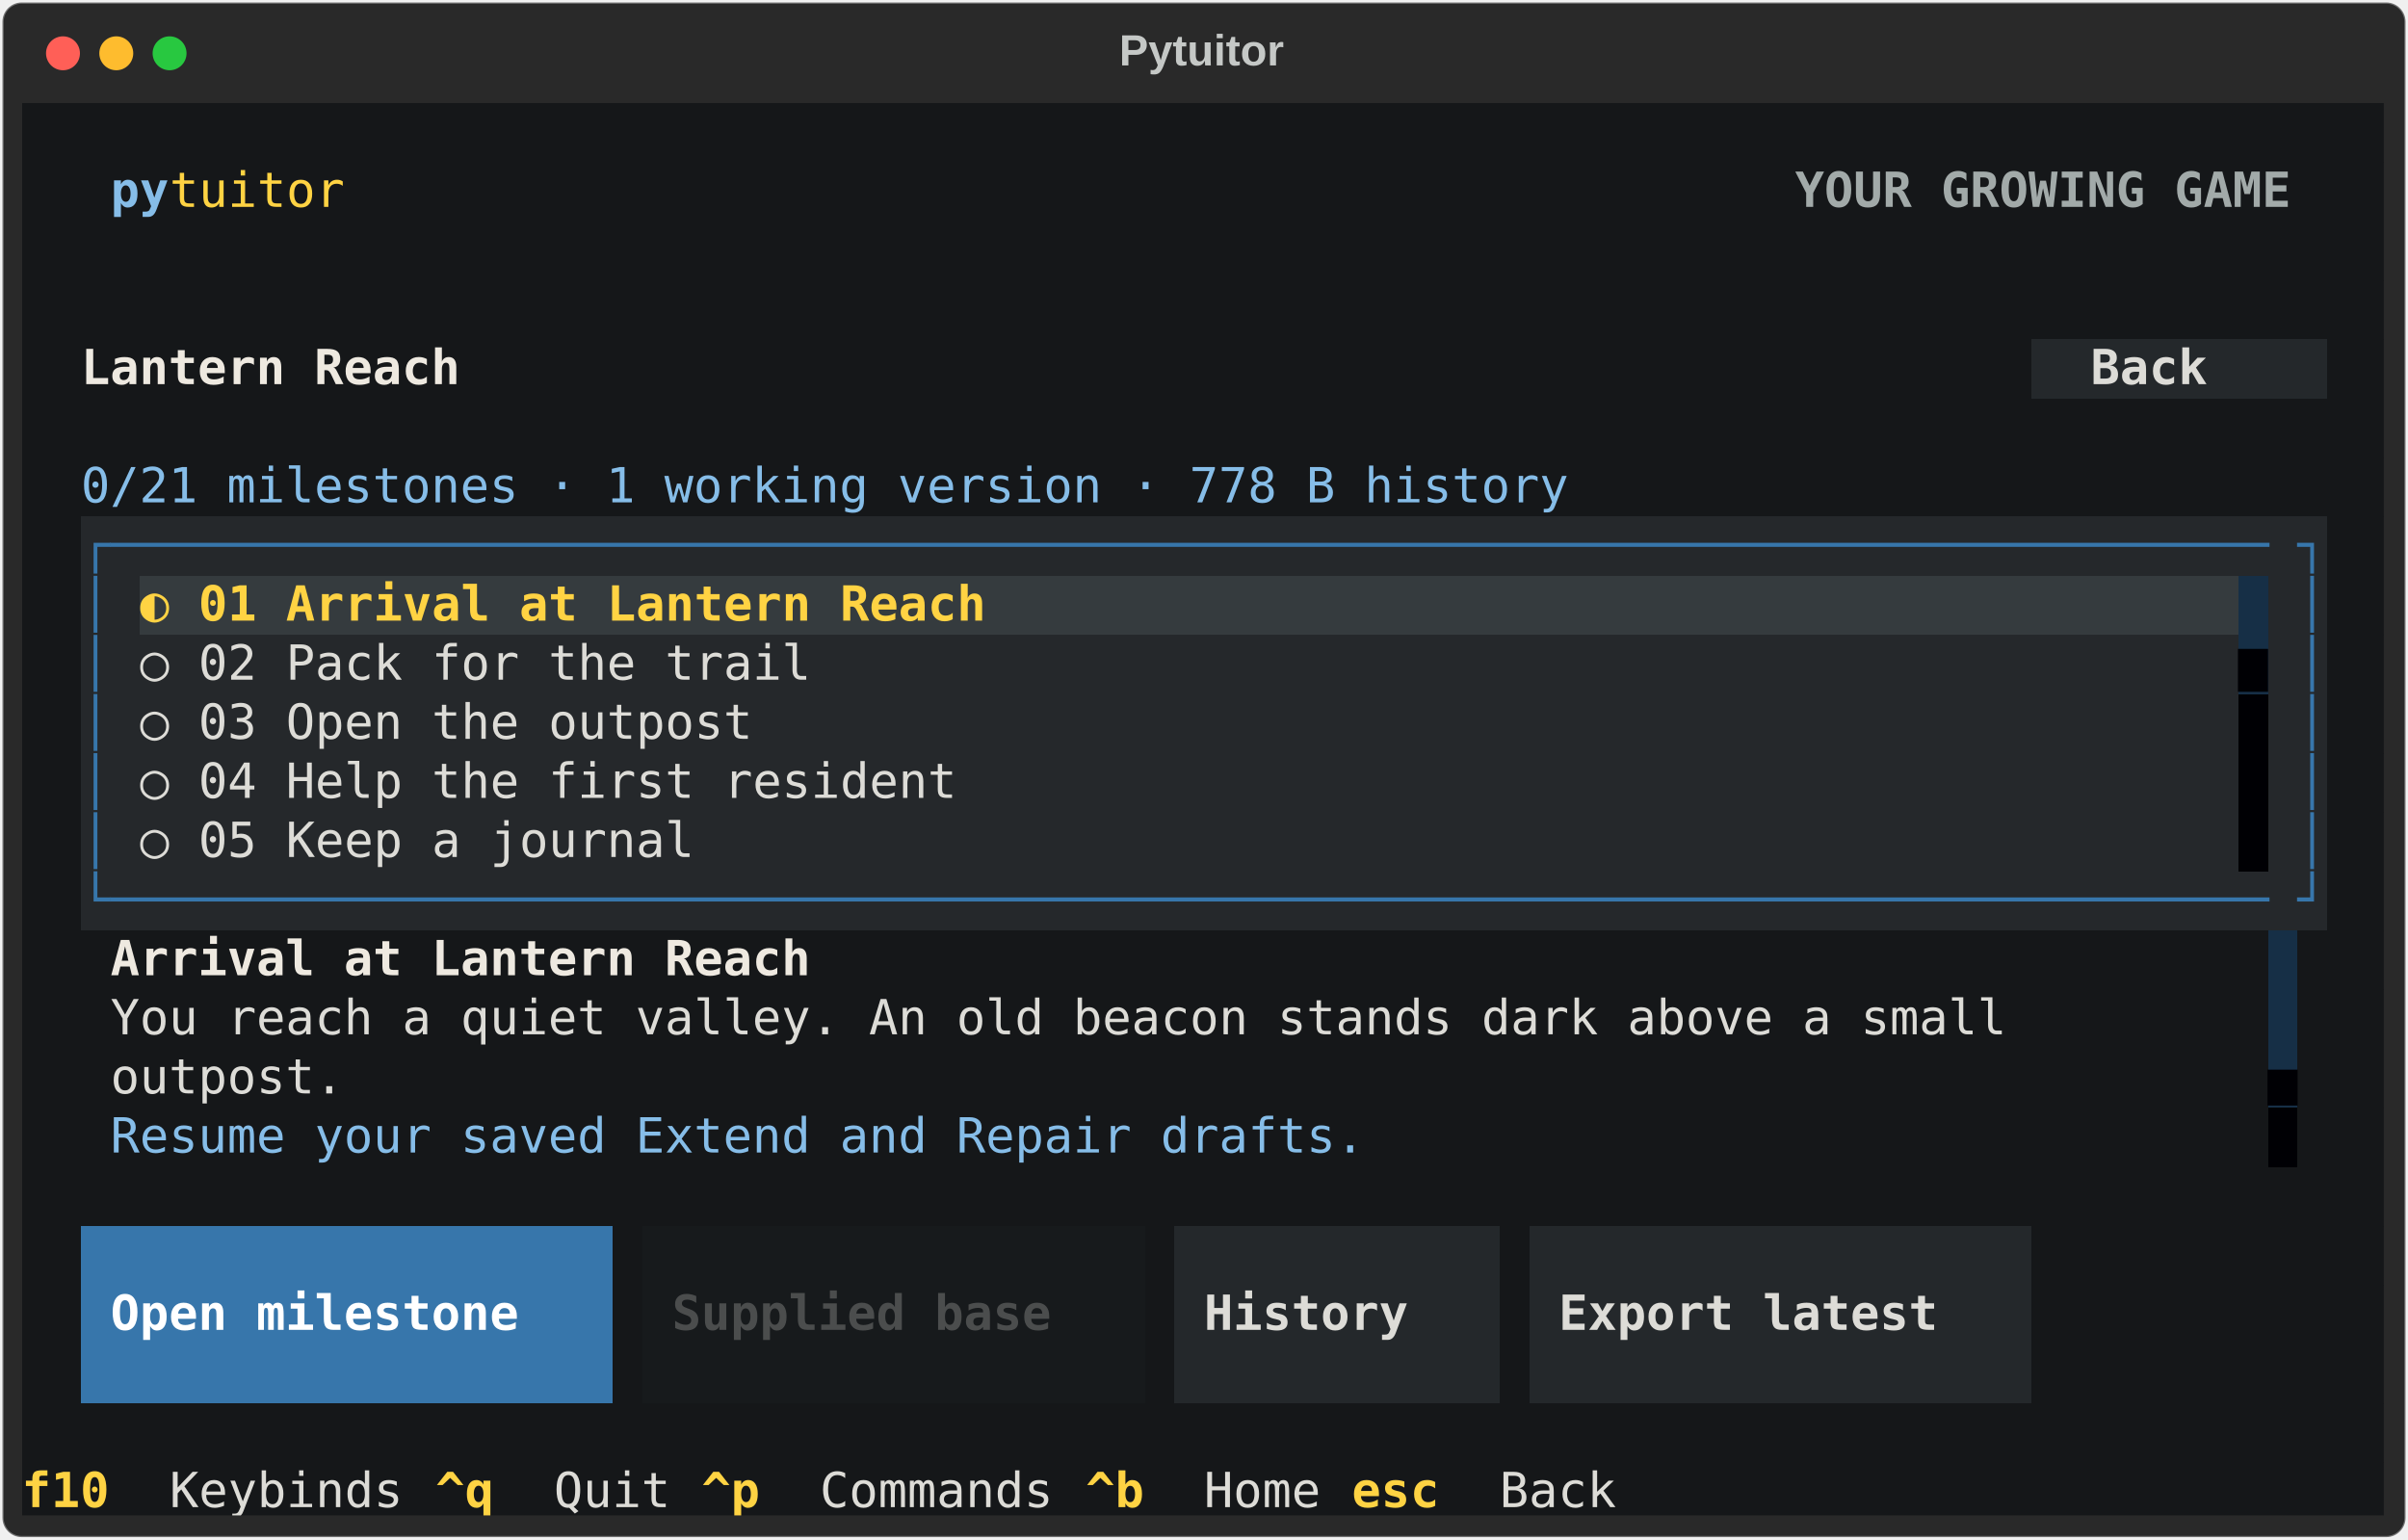
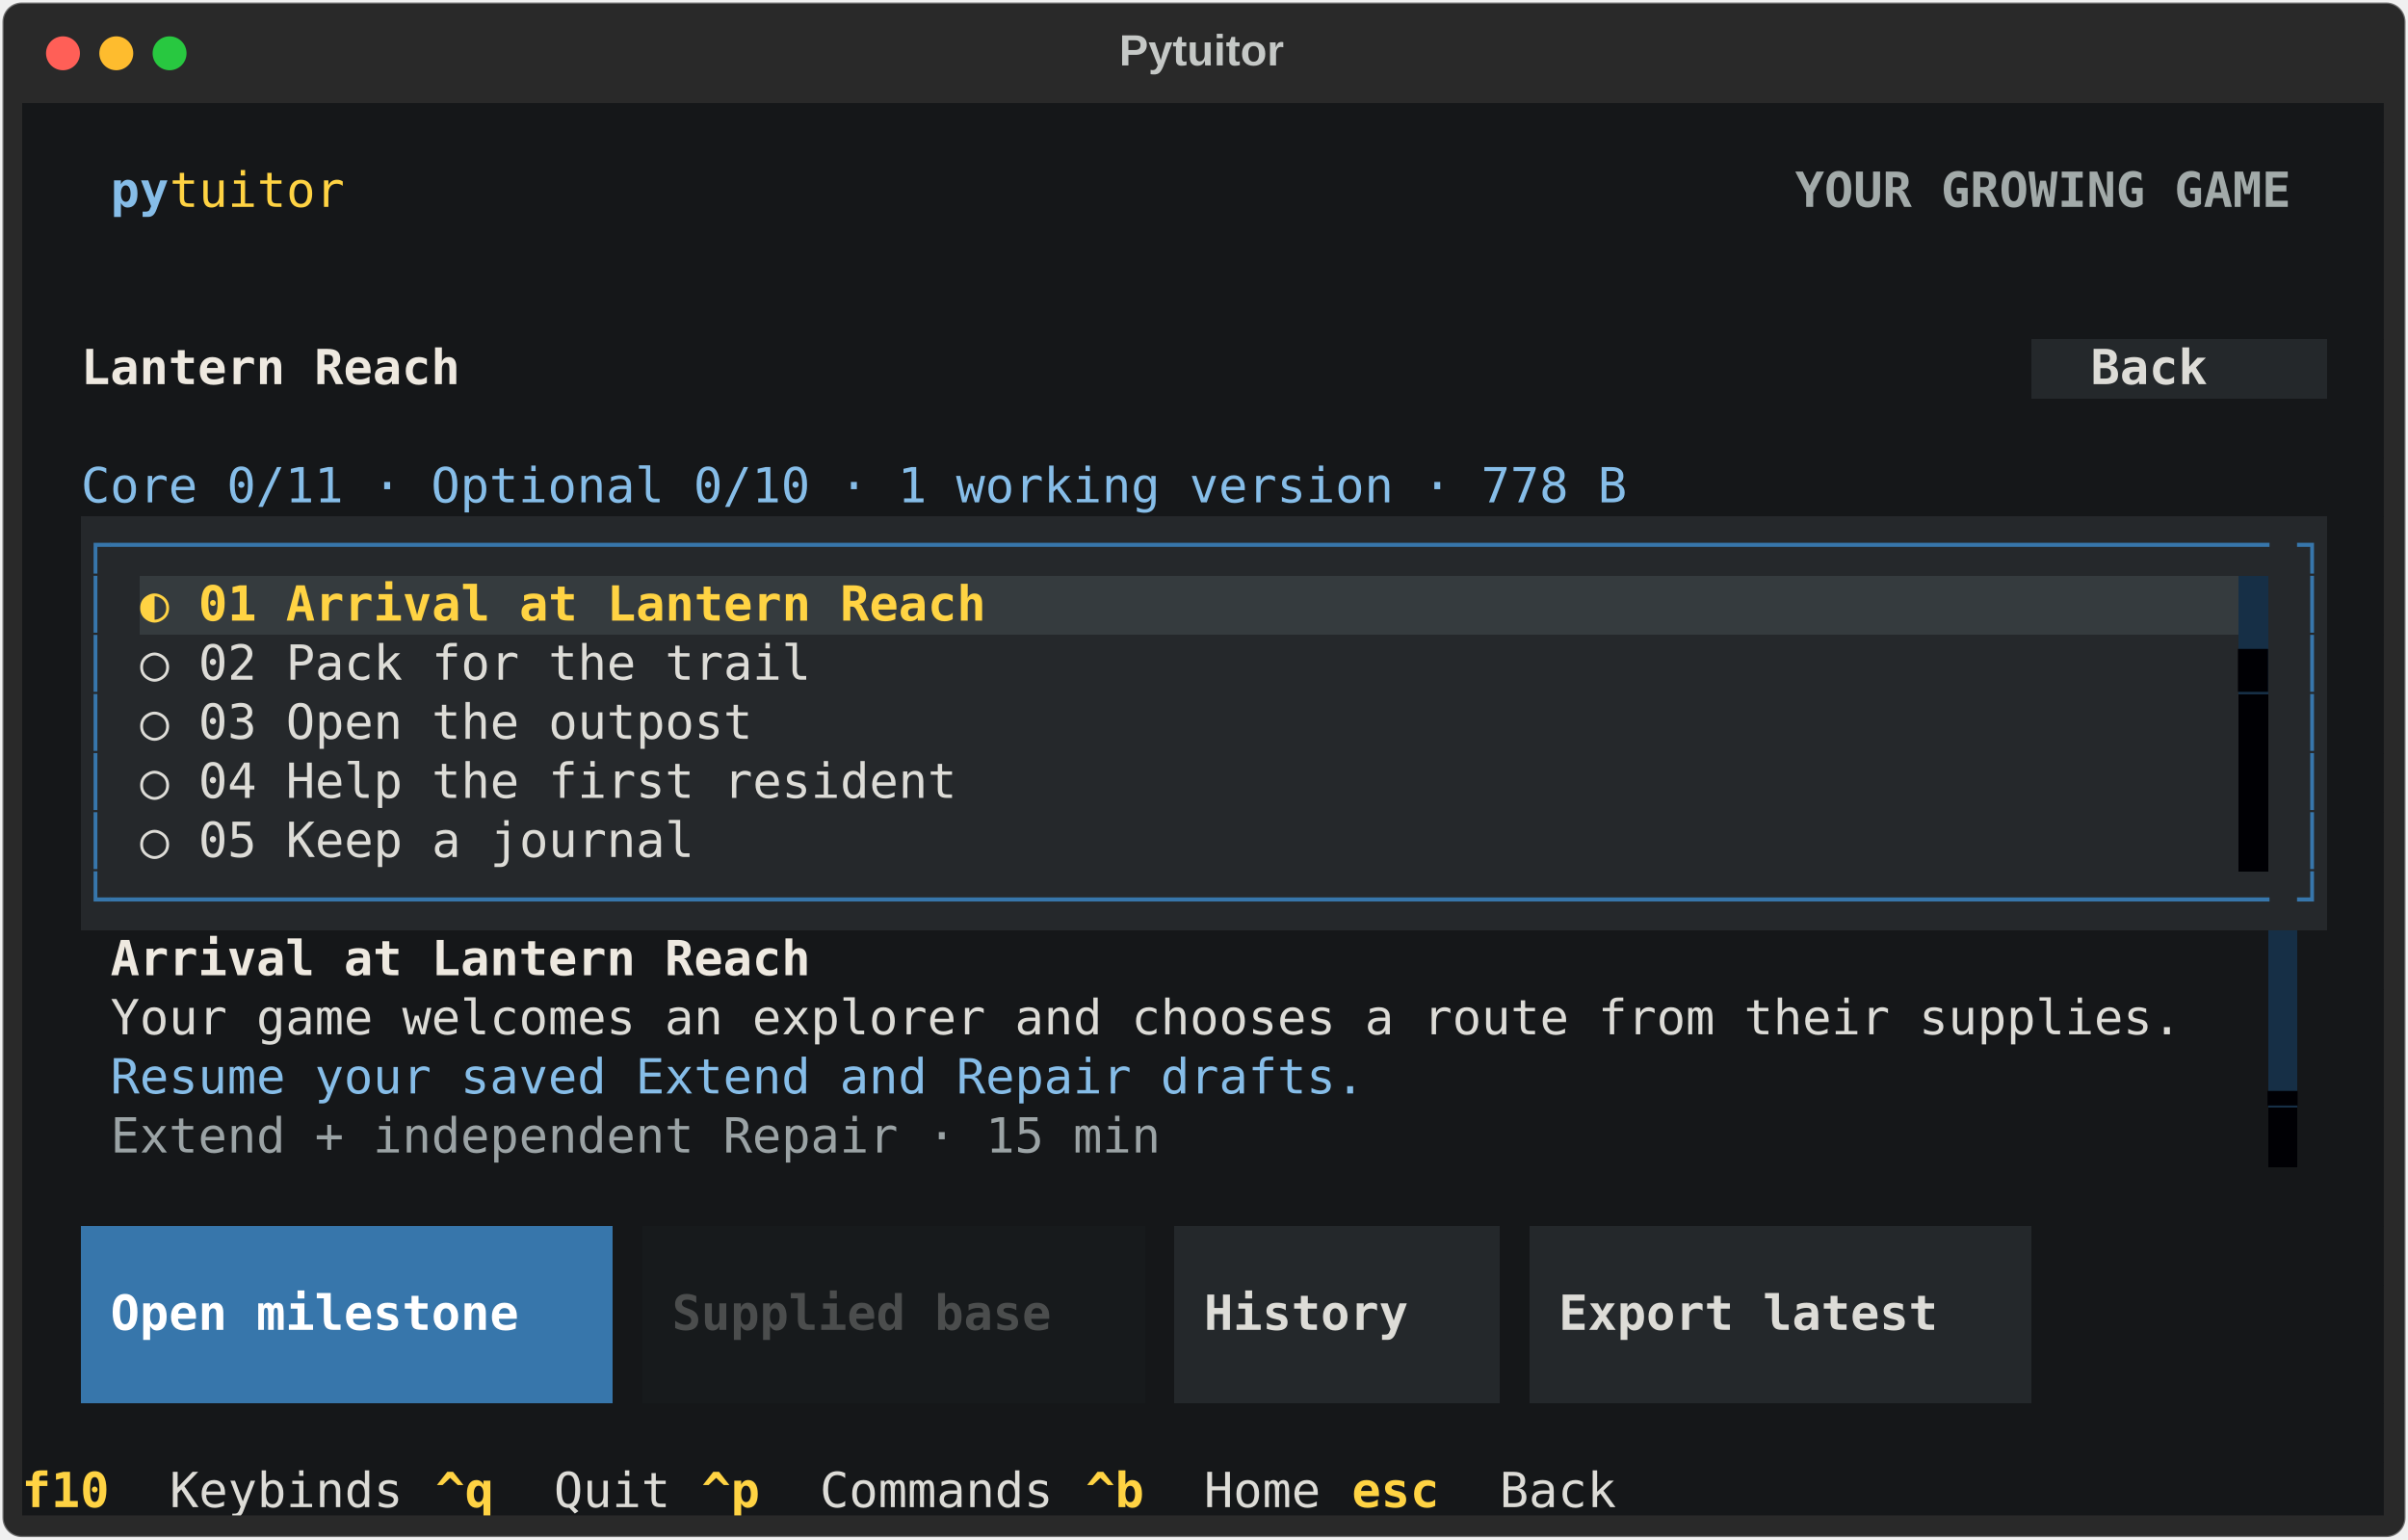
<svg xmlns="http://www.w3.org/2000/svg" class="rich-terminal" viewBox="0 0 994 635.6">
  <style>

    @font-face {
        font-family: "Fira Code";
        src: local("FiraCode-Regular"),
                url("https://cdnjs.cloudflare.com/ajax/libs/firacode/6.2.0/woff2/FiraCode-Regular.woff2") format("woff2"),
                url("https://cdnjs.cloudflare.com/ajax/libs/firacode/6.2.0/woff/FiraCode-Regular.woff") format("woff");
        font-style: normal;
        font-weight: 400;
    }
    @font-face {
        font-family: "Fira Code";
        src: local("FiraCode-Bold"),
                url("https://cdnjs.cloudflare.com/ajax/libs/firacode/6.2.0/woff2/FiraCode-Bold.woff2") format("woff2"),
                url("https://cdnjs.cloudflare.com/ajax/libs/firacode/6.2.0/woff/FiraCode-Bold.woff") format("woff");
        font-style: bold;
        font-weight: 700;
    }

    .terminal-baseline-matrix {
        font-family: Fira Code, monospace;
        font-size: 20px;
        line-height: 24.4px;
        font-variant-east-asian: full-width;
    }

    .terminal-baseline-title {
        font-size: 18px;
        font-weight: bold;
        font-family: arial;
    }

    .terminal-baseline-r1 { fill: #c5c8c6 }
.terminal-baseline-r2 { fill: #86bde8;font-weight: bold }
.terminal-baseline-r3 { fill: #ffd343 }
.terminal-baseline-r4 { fill: #a2aaa9;font-weight: bold }
.terminal-baseline-r5 { fill: #eee9e0;font-weight: bold }
.terminal-baseline-r6 { fill: #dddcd7;font-weight: bold }
.terminal-baseline-r7 { fill: #86bde8 }
.terminal-baseline-r8 { fill: #3776ab }
.terminal-baseline-r9 { fill: #ffd343;font-weight: bold }
.terminal-baseline-r10 { fill: #25282b }
.terminal-baseline-r11 { fill: #dddcd7 }
.terminal-baseline-r12 { fill: #000004 }
.terminal-baseline-r13 { fill: #151719 }
- .terminal-baseline-r14 { fill: #ffffff;font-weight: bold }
- .terminal-baseline-r15 { fill: #4b4d4d;font-weight: bold }
- .terminal-baseline-r16 { fill: #9ba3a5 }
+ .terminal-baseline-r14 { fill: #9ba3a5 }
+ .terminal-baseline-r15 { fill: #ffffff;font-weight: bold }
+ .terminal-baseline-r16 { fill: #4b4d4d;font-weight: bold }
    </style>
  <defs>
    <clipPath id="terminal-baseline-clip-terminal">
      <rect x="0" y="0" width="975.0" height="584.6" />
    </clipPath>
    <clipPath id="terminal-baseline-line-0">
      <rect x="0" y="1.5" width="976" height="24.65" />
    </clipPath>
    <clipPath id="terminal-baseline-line-1">
      <rect x="0" y="25.9" width="976" height="24.65" />
    </clipPath>
    <clipPath id="terminal-baseline-line-2">
      <rect x="0" y="50.3" width="976" height="24.65" />
    </clipPath>
    <clipPath id="terminal-baseline-line-3">
      <rect x="0" y="74.7" width="976" height="24.65" />
    </clipPath>
    <clipPath id="terminal-baseline-line-4">
      <rect x="0" y="99.1" width="976" height="24.65" />
    </clipPath>
    <clipPath id="terminal-baseline-line-5">
      <rect x="0" y="123.5" width="976" height="24.65" />
    </clipPath>
    <clipPath id="terminal-baseline-line-6">
      <rect x="0" y="147.9" width="976" height="24.65" />
    </clipPath>
    <clipPath id="terminal-baseline-line-7">
      <rect x="0" y="172.3" width="976" height="24.65" />
    </clipPath>
    <clipPath id="terminal-baseline-line-8">
      <rect x="0" y="196.7" width="976" height="24.65" />
    </clipPath>
    <clipPath id="terminal-baseline-line-9">
      <rect x="0" y="221.1" width="976" height="24.65" />
    </clipPath>
    <clipPath id="terminal-baseline-line-10">
      <rect x="0" y="245.5" width="976" height="24.65" />
    </clipPath>
    <clipPath id="terminal-baseline-line-11">
      <rect x="0" y="269.9" width="976" height="24.65" />
    </clipPath>
    <clipPath id="terminal-baseline-line-12">
      <rect x="0" y="294.3" width="976" height="24.65" />
    </clipPath>
    <clipPath id="terminal-baseline-line-13">
      <rect x="0" y="318.7" width="976" height="24.65" />
    </clipPath>
    <clipPath id="terminal-baseline-line-14">
      <rect x="0" y="343.1" width="976" height="24.65" />
    </clipPath>
    <clipPath id="terminal-baseline-line-15">
      <rect x="0" y="367.5" width="976" height="24.65" />
    </clipPath>
    <clipPath id="terminal-baseline-line-16">
      <rect x="0" y="391.9" width="976" height="24.65" />
    </clipPath>
    <clipPath id="terminal-baseline-line-17">
      <rect x="0" y="416.3" width="976" height="24.65" />
    </clipPath>
    <clipPath id="terminal-baseline-line-18">
      <rect x="0" y="440.7" width="976" height="24.65" />
    </clipPath>
    <clipPath id="terminal-baseline-line-19">
      <rect x="0" y="465.1" width="976" height="24.65" />
    </clipPath>
    <clipPath id="terminal-baseline-line-20">
      <rect x="0" y="489.5" width="976" height="24.65" />
    </clipPath>
    <clipPath id="terminal-baseline-line-21">
      <rect x="0" y="513.9" width="976" height="24.65" />
    </clipPath>
    <clipPath id="terminal-baseline-line-22">
      <rect x="0" y="538.3" width="976" height="24.65" />
    </clipPath>
  </defs>
  <rect fill="#292929" stroke="rgba(255,255,255,0.35)" stroke-width="1" x="1" y="1" width="992" height="633.6" rx="8" />
  <text class="terminal-baseline-title" fill="#c5c8c6" text-anchor="middle" x="496" y="27">Pytuitor</text>
  <g transform="translate(26,22)">
    <circle cx="0" cy="0" r="7" fill="#ff5f57" />
    <circle cx="22" cy="0" r="7" fill="#febc2e" />
    <circle cx="44" cy="0" r="7" fill="#28c840" />
  </g>
  <g transform="translate(9, 41)" clip-path="url(#terminal-baseline-clip-terminal)">
    <rect fill="#151719" x="0" y="1.5" width="976" height="24.65" shape-rendering="crispEdges" />
    <rect fill="#151719" x="0" y="25.9" width="36.6" height="24.65" shape-rendering="crispEdges" />
    <rect fill="#151719" x="36.6" y="25.9" width="24.4" height="24.65" shape-rendering="crispEdges" />
    <rect fill="#151719" x="61" y="25.9" width="73.2" height="24.65" shape-rendering="crispEdges" />
    <rect fill="#151719" x="134.2" y="25.9" width="109.8" height="24.65" shape-rendering="crispEdges" />
    <rect fill="#151719" x="244" y="25.9" width="488" height="24.65" shape-rendering="crispEdges" />
    <rect fill="#151719" x="732" y="25.9" width="207.4" height="24.65" shape-rendering="crispEdges" />
    <rect fill="#151719" x="939.4" y="25.9" width="36.6" height="24.65" shape-rendering="crispEdges" />
    <rect fill="#151719" x="0" y="50.3" width="36.6" height="24.65" shape-rendering="crispEdges" />
    <rect fill="#151719" x="36.6" y="50.3" width="902.8" height="24.65" shape-rendering="crispEdges" />
    <rect fill="#151719" x="939.4" y="50.3" width="36.6" height="24.65" shape-rendering="crispEdges" />
    <rect fill="#151719" x="0" y="74.7" width="24.4" height="24.65" shape-rendering="crispEdges" />
    <rect fill="#151719" x="24.4" y="74.7" width="927.2" height="24.65" shape-rendering="crispEdges" />
    <rect fill="#151719" x="951.6" y="74.7" width="24.4" height="24.65" shape-rendering="crispEdges" />
    <rect fill="#151719" x="0" y="99.1" width="24.4" height="24.65" shape-rendering="crispEdges" />
    <rect fill="#151719" x="24.4" y="99.1" width="158.6" height="24.65" shape-rendering="crispEdges" />
    <rect fill="#151719" x="183" y="99.1" width="646.6" height="24.65" shape-rendering="crispEdges" />
    <rect fill="#24282b" x="829.6" y="99.1" width="24.4" height="24.65" shape-rendering="crispEdges" />
    <rect fill="#24282b" x="854" y="99.1" width="73.2" height="24.65" shape-rendering="crispEdges" />
    <rect fill="#24282b" x="927.2" y="99.1" width="24.4" height="24.65" shape-rendering="crispEdges" />
    <rect fill="#151719" x="951.6" y="99.1" width="24.4" height="24.65" shape-rendering="crispEdges" />
    <rect fill="#151719" x="0" y="123.5" width="24.4" height="24.65" shape-rendering="crispEdges" />
    <rect fill="#151719" x="24.4" y="123.5" width="927.2" height="24.65" shape-rendering="crispEdges" />
    <rect fill="#151719" x="951.6" y="123.5" width="24.4" height="24.65" shape-rendering="crispEdges" />
    <rect fill="#151719" x="0" y="147.9" width="24.4" height="24.65" shape-rendering="crispEdges" />
-     <rect fill="#151719" x="24.4" y="147.9" width="622.2" height="24.65" shape-rendering="crispEdges" />
-     <rect fill="#151719" x="646.6" y="147.9" width="305" height="24.65" shape-rendering="crispEdges" />
+     <rect fill="#151719" x="24.4" y="147.9" width="646.6" height="24.65" shape-rendering="crispEdges" />
+     <rect fill="#151719" x="671" y="147.9" width="280.6" height="24.65" shape-rendering="crispEdges" />
    <rect fill="#151719" x="951.6" y="147.9" width="24.4" height="24.65" shape-rendering="crispEdges" />
    <rect fill="#151719" x="0" y="172.3" width="24.4" height="24.65" shape-rendering="crispEdges" />
    <rect fill="#25282b" x="24.4" y="172.3" width="12.2" height="24.65" shape-rendering="crispEdges" />
    <rect fill="#25282b" x="36.6" y="172.3" width="902.8" height="24.65" shape-rendering="crispEdges" />
    <rect fill="#25282b" x="939.4" y="172.3" width="12.2" height="24.65" shape-rendering="crispEdges" />
    <rect fill="#151719" x="951.6" y="172.3" width="24.4" height="24.65" shape-rendering="crispEdges" />
    <rect fill="#151719" x="0" y="196.7" width="24.4" height="24.65" shape-rendering="crispEdges" />
    <rect fill="#25282b" x="24.4" y="196.7" width="12.2" height="24.65" shape-rendering="crispEdges" />
    <rect fill="#25282b" x="36.6" y="196.7" width="12.2" height="24.65" shape-rendering="crispEdges" />
    <rect fill="#353b3e" x="48.8" y="196.7" width="353.8" height="24.65" shape-rendering="crispEdges" />
    <rect fill="#353b3e" x="402.6" y="196.7" width="512.4" height="24.65" shape-rendering="crispEdges" />
    <rect fill="#162f46" x="915" y="196.7" width="12.2" height="24.65" shape-rendering="crispEdges" />
    <rect fill="#25282b" x="927.2" y="196.7" width="12.2" height="24.65" shape-rendering="crispEdges" />
    <rect fill="#25282b" x="939.4" y="196.7" width="12.2" height="24.65" shape-rendering="crispEdges" />
    <rect fill="#151719" x="951.6" y="196.7" width="24.4" height="24.65" shape-rendering="crispEdges" />
    <rect fill="#151719" x="0" y="221.1" width="24.4" height="24.65" shape-rendering="crispEdges" />
    <rect fill="#25282b" x="24.4" y="221.1" width="12.2" height="24.65" shape-rendering="crispEdges" />
    <rect fill="#25282b" x="36.6" y="221.1" width="12.2" height="24.65" shape-rendering="crispEdges" />
    <rect fill="#25282b" x="48.8" y="221.1" width="280.6" height="24.65" shape-rendering="crispEdges" />
    <rect fill="#25282b" x="329.4" y="221.1" width="585.6" height="24.65" shape-rendering="crispEdges" />
    <rect fill="#162f46" x="915" y="221.1" width="12.2" height="24.65" shape-rendering="crispEdges" />
    <rect fill="#25282b" x="927.2" y="221.1" width="12.2" height="24.65" shape-rendering="crispEdges" />
    <rect fill="#25282b" x="939.4" y="221.1" width="12.2" height="24.65" shape-rendering="crispEdges" />
    <rect fill="#151719" x="951.6" y="221.1" width="24.4" height="24.65" shape-rendering="crispEdges" />
    <rect fill="#151719" x="0" y="245.5" width="24.4" height="24.65" shape-rendering="crispEdges" />
    <rect fill="#25282b" x="24.4" y="245.5" width="12.2" height="24.65" shape-rendering="crispEdges" />
    <rect fill="#25282b" x="36.6" y="245.5" width="12.2" height="24.65" shape-rendering="crispEdges" />
    <rect fill="#25282b" x="48.8" y="245.5" width="256.2" height="24.65" shape-rendering="crispEdges" />
    <rect fill="#25282b" x="305" y="245.5" width="610" height="24.65" shape-rendering="crispEdges" />
    <rect fill="#000004" x="915" y="245.5" width="12.2" height="24.65" shape-rendering="crispEdges" />
    <rect fill="#25282b" x="927.2" y="245.5" width="12.2" height="24.65" shape-rendering="crispEdges" />
    <rect fill="#25282b" x="939.4" y="245.5" width="12.2" height="24.65" shape-rendering="crispEdges" />
    <rect fill="#151719" x="951.6" y="245.5" width="24.4" height="24.65" shape-rendering="crispEdges" />
    <rect fill="#151719" x="0" y="269.9" width="24.4" height="24.65" shape-rendering="crispEdges" />
    <rect fill="#25282b" x="24.4" y="269.9" width="12.2" height="24.65" shape-rendering="crispEdges" />
    <rect fill="#25282b" x="36.6" y="269.9" width="12.2" height="24.65" shape-rendering="crispEdges" />
    <rect fill="#25282b" x="48.8" y="269.9" width="341.6" height="24.65" shape-rendering="crispEdges" />
    <rect fill="#25282b" x="390.4" y="269.9" width="524.6" height="24.65" shape-rendering="crispEdges" />
    <rect fill="#000004" x="915" y="269.9" width="12.2" height="24.65" shape-rendering="crispEdges" />
    <rect fill="#25282b" x="927.2" y="269.9" width="12.2" height="24.65" shape-rendering="crispEdges" />
    <rect fill="#25282b" x="939.4" y="269.9" width="12.2" height="24.65" shape-rendering="crispEdges" />
    <rect fill="#151719" x="951.6" y="269.9" width="24.4" height="24.65" shape-rendering="crispEdges" />
    <rect fill="#151719" x="0" y="294.3" width="24.4" height="24.65" shape-rendering="crispEdges" />
    <rect fill="#25282b" x="24.4" y="294.3" width="12.2" height="24.65" shape-rendering="crispEdges" />
    <rect fill="#25282b" x="36.6" y="294.3" width="12.2" height="24.65" shape-rendering="crispEdges" />
    <rect fill="#25282b" x="48.8" y="294.3" width="231.8" height="24.65" shape-rendering="crispEdges" />
    <rect fill="#25282b" x="280.6" y="294.3" width="634.4" height="24.65" shape-rendering="crispEdges" />
    <rect fill="#000004" x="915" y="294.3" width="12.2" height="24.65" shape-rendering="crispEdges" />
    <rect fill="#25282b" x="927.2" y="294.3" width="12.2" height="24.65" shape-rendering="crispEdges" />
    <rect fill="#25282b" x="939.4" y="294.3" width="12.2" height="24.65" shape-rendering="crispEdges" />
    <rect fill="#151719" x="951.6" y="294.3" width="24.4" height="24.65" shape-rendering="crispEdges" />
    <rect fill="#151719" x="0" y="318.7" width="24.4" height="24.65" shape-rendering="crispEdges" />
    <rect fill="#25282b" x="24.4" y="318.7" width="12.2" height="24.65" shape-rendering="crispEdges" />
    <rect fill="#25282b" x="36.6" y="318.7" width="902.8" height="24.65" shape-rendering="crispEdges" />
    <rect fill="#25282b" x="939.4" y="318.7" width="12.2" height="24.65" shape-rendering="crispEdges" />
    <rect fill="#151719" x="951.6" y="318.7" width="24.4" height="24.65" shape-rendering="crispEdges" />
    <rect fill="#151719" x="0" y="343.1" width="24.4" height="24.65" shape-rendering="crispEdges" />
    <rect fill="#151719" x="24.4" y="343.1" width="12.2" height="24.65" shape-rendering="crispEdges" />
    <rect fill="#151719" x="36.6" y="343.1" width="292.8" height="24.65" shape-rendering="crispEdges" />
    <rect fill="#151719" x="329.4" y="343.1" width="597.8" height="24.65" shape-rendering="crispEdges" />
    <rect fill="#162f46" x="927.2" y="343.1" width="12.2" height="24.65" shape-rendering="crispEdges" />
    <rect fill="#151719" x="939.4" y="343.1" width="12.2" height="24.65" shape-rendering="crispEdges" />
    <rect fill="#151719" x="951.6" y="343.1" width="24.4" height="24.65" shape-rendering="crispEdges" />
    <rect fill="#151719" x="0" y="367.5" width="24.4" height="24.65" shape-rendering="crispEdges" />
    <rect fill="#151719" x="24.4" y="367.5" width="12.2" height="24.65" shape-rendering="crispEdges" />
-     <rect fill="#151719" x="36.6" y="367.5" width="793" height="24.65" shape-rendering="crispEdges" />
-     <rect fill="#151719" x="829.6" y="367.5" width="97.6" height="24.65" shape-rendering="crispEdges" />
+     <rect fill="#151719" x="36.6" y="367.5" width="866.2" height="24.65" shape-rendering="crispEdges" />
+     <rect fill="#151719" x="902.8" y="367.5" width="24.4" height="24.65" shape-rendering="crispEdges" />
    <rect fill="#162f46" x="927.2" y="367.5" width="12.2" height="24.65" shape-rendering="crispEdges" />
    <rect fill="#151719" x="939.4" y="367.5" width="12.2" height="24.65" shape-rendering="crispEdges" />
    <rect fill="#151719" x="951.6" y="367.5" width="24.4" height="24.65" shape-rendering="crispEdges" />
    <rect fill="#151719" x="0" y="391.9" width="24.4" height="24.65" shape-rendering="crispEdges" />
    <rect fill="#151719" x="24.4" y="391.9" width="12.2" height="24.65" shape-rendering="crispEdges" />
-     <rect fill="#151719" x="36.6" y="391.9" width="97.6" height="24.65" shape-rendering="crispEdges" />
-     <rect fill="#151719" x="134.2" y="391.9" width="793" height="24.65" shape-rendering="crispEdges" />
+     <rect fill="#151719" x="36.6" y="391.9" width="524.6" height="24.65" shape-rendering="crispEdges" />
+     <rect fill="#151719" x="561.2" y="391.9" width="366" height="24.65" shape-rendering="crispEdges" />
    <rect fill="#162f46" x="927.2" y="391.9" width="12.2" height="24.65" shape-rendering="crispEdges" />
    <rect fill="#151719" x="939.4" y="391.9" width="12.2" height="24.65" shape-rendering="crispEdges" />
    <rect fill="#151719" x="951.6" y="391.9" width="24.4" height="24.65" shape-rendering="crispEdges" />
    <rect fill="#151719" x="0" y="416.3" width="24.4" height="24.65" shape-rendering="crispEdges" />
    <rect fill="#151719" x="24.4" y="416.3" width="12.2" height="24.65" shape-rendering="crispEdges" />
-     <rect fill="#151719" x="36.6" y="416.3" width="524.6" height="24.65" shape-rendering="crispEdges" />
-     <rect fill="#151719" x="561.2" y="416.3" width="366" height="24.65" shape-rendering="crispEdges" />
+     <rect fill="#151719" x="36.6" y="416.3" width="439.2" height="24.65" shape-rendering="crispEdges" />
+     <rect fill="#151719" x="475.8" y="416.3" width="451.4" height="24.65" shape-rendering="crispEdges" />
    <rect fill="#000004" x="927.2" y="416.3" width="12.2" height="24.65" shape-rendering="crispEdges" />
    <rect fill="#151719" x="939.4" y="416.3" width="12.2" height="24.65" shape-rendering="crispEdges" />
    <rect fill="#151719" x="951.6" y="416.3" width="24.4" height="24.65" shape-rendering="crispEdges" />
    <rect fill="#151719" x="0" y="440.7" width="24.4" height="24.65" shape-rendering="crispEdges" />
    <rect fill="#151719" x="24.4" y="440.7" width="927.2" height="24.65" shape-rendering="crispEdges" />
    <rect fill="#151719" x="951.6" y="440.7" width="24.4" height="24.65" shape-rendering="crispEdges" />
    <rect fill="#151719" x="0" y="465.1" width="24.4" height="24.65" shape-rendering="crispEdges" />
    <rect fill="#3776ab" x="24.4" y="465.1" width="12.2" height="24.65" shape-rendering="crispEdges" />
    <rect fill="#3776ab" x="36.6" y="465.1" width="195.2" height="24.65" shape-rendering="crispEdges" />
    <rect fill="#3776ab" x="231.8" y="465.1" width="12.2" height="24.65" shape-rendering="crispEdges" />
    <rect fill="#151719" x="244" y="465.1" width="12.2" height="24.65" shape-rendering="crispEdges" />
    <rect fill="#171a1c" x="256.2" y="465.1" width="12.2" height="24.65" shape-rendering="crispEdges" />
    <rect fill="#171a1c" x="268.4" y="465.1" width="183" height="24.65" shape-rendering="crispEdges" />
    <rect fill="#171a1c" x="451.4" y="465.1" width="12.2" height="24.65" shape-rendering="crispEdges" />
    <rect fill="#151719" x="463.6" y="465.1" width="12.2" height="24.65" shape-rendering="crispEdges" />
    <rect fill="#24282b" x="475.8" y="465.1" width="12.2" height="24.65" shape-rendering="crispEdges" />
    <rect fill="#24282b" x="488" y="465.1" width="109.8" height="24.65" shape-rendering="crispEdges" />
    <rect fill="#24282b" x="597.8" y="465.1" width="12.2" height="24.65" shape-rendering="crispEdges" />
    <rect fill="#151719" x="610" y="465.1" width="12.2" height="24.65" shape-rendering="crispEdges" />
    <rect fill="#24282b" x="622.2" y="465.1" width="12.2" height="24.65" shape-rendering="crispEdges" />
    <rect fill="#24282b" x="634.4" y="465.1" width="183" height="24.65" shape-rendering="crispEdges" />
    <rect fill="#24282b" x="817.4" y="465.1" width="12.2" height="24.65" shape-rendering="crispEdges" />
    <rect fill="#151719" x="829.6" y="465.1" width="122" height="24.65" shape-rendering="crispEdges" />
    <rect fill="#151719" x="951.6" y="465.1" width="24.4" height="24.65" shape-rendering="crispEdges" />
    <rect fill="#151719" x="0" y="489.5" width="24.4" height="24.65" shape-rendering="crispEdges" />
    <rect fill="#3776ab" x="24.4" y="489.5" width="12.2" height="24.65" shape-rendering="crispEdges" />
    <rect fill="#3776ab" x="36.6" y="489.5" width="195.2" height="24.65" shape-rendering="crispEdges" />
    <rect fill="#3776ab" x="231.8" y="489.5" width="12.2" height="24.65" shape-rendering="crispEdges" />
    <rect fill="#151719" x="244" y="489.5" width="12.2" height="24.65" shape-rendering="crispEdges" />
    <rect fill="#171a1c" x="256.2" y="489.5" width="12.2" height="24.65" shape-rendering="crispEdges" />
    <rect fill="#171a1c" x="268.4" y="489.5" width="183" height="24.65" shape-rendering="crispEdges" />
    <rect fill="#171a1c" x="451.4" y="489.5" width="12.2" height="24.65" shape-rendering="crispEdges" />
    <rect fill="#151719" x="463.6" y="489.5" width="12.2" height="24.65" shape-rendering="crispEdges" />
    <rect fill="#24282b" x="475.8" y="489.5" width="12.2" height="24.65" shape-rendering="crispEdges" />
    <rect fill="#24282b" x="488" y="489.5" width="109.8" height="24.65" shape-rendering="crispEdges" />
    <rect fill="#24282b" x="597.8" y="489.5" width="12.2" height="24.65" shape-rendering="crispEdges" />
    <rect fill="#151719" x="610" y="489.5" width="12.2" height="24.65" shape-rendering="crispEdges" />
    <rect fill="#24282b" x="622.2" y="489.5" width="12.2" height="24.65" shape-rendering="crispEdges" />
    <rect fill="#24282b" x="634.4" y="489.5" width="183" height="24.65" shape-rendering="crispEdges" />
    <rect fill="#24282b" x="817.4" y="489.5" width="12.2" height="24.65" shape-rendering="crispEdges" />
    <rect fill="#151719" x="829.6" y="489.5" width="122" height="24.65" shape-rendering="crispEdges" />
    <rect fill="#151719" x="951.6" y="489.5" width="24.4" height="24.65" shape-rendering="crispEdges" />
    <rect fill="#151719" x="0" y="513.9" width="24.4" height="24.65" shape-rendering="crispEdges" />
    <rect fill="#3776ab" x="24.4" y="513.9" width="12.2" height="24.65" shape-rendering="crispEdges" />
    <rect fill="#3776ab" x="36.6" y="513.9" width="195.2" height="24.65" shape-rendering="crispEdges" />
    <rect fill="#3776ab" x="231.8" y="513.9" width="12.2" height="24.65" shape-rendering="crispEdges" />
    <rect fill="#151719" x="244" y="513.9" width="12.2" height="24.65" shape-rendering="crispEdges" />
    <rect fill="#171a1c" x="256.2" y="513.9" width="12.2" height="24.65" shape-rendering="crispEdges" />
    <rect fill="#171a1c" x="268.4" y="513.9" width="183" height="24.65" shape-rendering="crispEdges" />
    <rect fill="#171a1c" x="451.4" y="513.9" width="12.2" height="24.65" shape-rendering="crispEdges" />
    <rect fill="#151719" x="463.6" y="513.9" width="12.2" height="24.65" shape-rendering="crispEdges" />
    <rect fill="#24282b" x="475.8" y="513.9" width="12.2" height="24.65" shape-rendering="crispEdges" />
    <rect fill="#24282b" x="488" y="513.9" width="109.8" height="24.65" shape-rendering="crispEdges" />
    <rect fill="#24282b" x="597.8" y="513.9" width="12.2" height="24.65" shape-rendering="crispEdges" />
    <rect fill="#151719" x="610" y="513.9" width="12.2" height="24.65" shape-rendering="crispEdges" />
    <rect fill="#24282b" x="622.2" y="513.9" width="12.2" height="24.65" shape-rendering="crispEdges" />
    <rect fill="#24282b" x="634.4" y="513.9" width="183" height="24.65" shape-rendering="crispEdges" />
    <rect fill="#24282b" x="817.4" y="513.9" width="12.2" height="24.65" shape-rendering="crispEdges" />
    <rect fill="#151719" x="829.6" y="513.9" width="122" height="24.65" shape-rendering="crispEdges" />
    <rect fill="#151719" x="951.6" y="513.9" width="24.4" height="24.65" shape-rendering="crispEdges" />
    <rect fill="#151719" x="0" y="538.3" width="24.4" height="24.65" shape-rendering="crispEdges" />
    <rect fill="#151719" x="24.4" y="538.3" width="0" height="24.65" shape-rendering="crispEdges" />
    <rect fill="#151719" x="24.4" y="538.3" width="927.2" height="24.65" shape-rendering="crispEdges" />
    <rect fill="#151719" x="951.6" y="538.3" width="24.4" height="24.65" shape-rendering="crispEdges" />
    <rect fill="#151719" x="0" y="562.7" width="61" height="24.65" shape-rendering="crispEdges" />
    <rect fill="#151719" x="61" y="562.7" width="109.8" height="24.65" shape-rendering="crispEdges" />
    <rect fill="#151719" x="170.8" y="562.7" width="48.8" height="24.65" shape-rendering="crispEdges" />
    <rect fill="#151719" x="219.6" y="562.7" width="61" height="24.65" shape-rendering="crispEdges" />
    <rect fill="#151719" x="280.6" y="562.7" width="48.8" height="24.65" shape-rendering="crispEdges" />
    <rect fill="#151719" x="329.4" y="562.7" width="109.8" height="24.65" shape-rendering="crispEdges" />
    <rect fill="#151719" x="439.2" y="562.7" width="48.8" height="24.65" shape-rendering="crispEdges" />
    <rect fill="#151719" x="488" y="562.7" width="61" height="24.65" shape-rendering="crispEdges" />
    <rect fill="#151719" x="549" y="562.7" width="61" height="24.65" shape-rendering="crispEdges" />
    <rect fill="#151719" x="610" y="562.7" width="61" height="24.65" shape-rendering="crispEdges" />
    <rect fill="#151719" x="671" y="562.7" width="305" height="24.65" shape-rendering="crispEdges" />
    <g class="terminal-baseline-matrix">
      <text class="terminal-baseline-r1" x="976" y="20" textLength="12.2" clip-path="url(#terminal-baseline-line-0)">
</text>
      <text class="terminal-baseline-r2" x="36.6" y="44.4" textLength="24.4" clip-path="url(#terminal-baseline-line-1)">py</text>
      <text class="terminal-baseline-r3" x="61" y="44.4" textLength="73.2" clip-path="url(#terminal-baseline-line-1)">tuitor</text>
      <text class="terminal-baseline-r4" x="732" y="44.4" textLength="207.4" clip-path="url(#terminal-baseline-line-1)">YOUR GROWING GAME</text>
      <text class="terminal-baseline-r1" x="976" y="44.4" textLength="12.2" clip-path="url(#terminal-baseline-line-1)">
</text>
      <text class="terminal-baseline-r1" x="976" y="68.8" textLength="12.2" clip-path="url(#terminal-baseline-line-2)">
</text>
      <text class="terminal-baseline-r1" x="976" y="93.2" textLength="12.2" clip-path="url(#terminal-baseline-line-3)">
</text>
      <text class="terminal-baseline-r5" x="24.4" y="117.6" textLength="158.6" clip-path="url(#terminal-baseline-line-4)">Lantern Reach</text>
      <text class="terminal-baseline-r6" x="854" y="117.6" textLength="73.2" clip-path="url(#terminal-baseline-line-4)"> Back </text>
      <text class="terminal-baseline-r1" x="976" y="117.6" textLength="12.2" clip-path="url(#terminal-baseline-line-4)">
</text>
      <text class="terminal-baseline-r1" x="976" y="142" textLength="12.2" clip-path="url(#terminal-baseline-line-5)">
</text>
-       <text class="terminal-baseline-r7" x="24.4" y="166.4" textLength="622.2" clip-path="url(#terminal-baseline-line-6)">0/21 milestones · 1 working version · 778 B history</text>
+       <text class="terminal-baseline-r7" x="24.4" y="166.4" textLength="646.6" clip-path="url(#terminal-baseline-line-6)">Core 0/11 · Optional 0/10 · 1 working version · 778 B</text>
      <text class="terminal-baseline-r1" x="976" y="166.4" textLength="12.2" clip-path="url(#terminal-baseline-line-6)">
</text>
      <text class="terminal-baseline-r8" x="24.4" y="190.8" textLength="12.2" clip-path="url(#terminal-baseline-line-7)">┌</text>
      <text class="terminal-baseline-r8" x="36.6" y="190.8" textLength="902.8" clip-path="url(#terminal-baseline-line-7)">──────────────────────────────────────────────────────────────────────────</text>
      <text class="terminal-baseline-r8" x="939.4" y="190.8" textLength="12.2" clip-path="url(#terminal-baseline-line-7)">┐</text>
      <text class="terminal-baseline-r1" x="976" y="190.8" textLength="12.2" clip-path="url(#terminal-baseline-line-7)">
</text>
      <text class="terminal-baseline-r8" x="24.4" y="215.2" textLength="12.2" clip-path="url(#terminal-baseline-line-8)">│</text>
      <text class="terminal-baseline-r9" x="48.8" y="215.2" textLength="353.8" clip-path="url(#terminal-baseline-line-8)">◐ 01 Arrival at Lantern Reach</text>
      <text class="terminal-baseline-r8" x="939.4" y="215.2" textLength="12.2" clip-path="url(#terminal-baseline-line-8)">│</text>
      <text class="terminal-baseline-r1" x="976" y="215.2" textLength="12.2" clip-path="url(#terminal-baseline-line-8)">
</text>
      <text class="terminal-baseline-r8" x="24.4" y="239.6" textLength="12.2" clip-path="url(#terminal-baseline-line-9)">│</text>
      <text class="terminal-baseline-r11" x="48.8" y="239.6" textLength="280.6" clip-path="url(#terminal-baseline-line-9)">○ 02 Pack for the trail</text>
      <text class="terminal-baseline-r12" x="915" y="239.6" textLength="12.2" clip-path="url(#terminal-baseline-line-9)">▆</text>
      <text class="terminal-baseline-r8" x="939.4" y="239.6" textLength="12.2" clip-path="url(#terminal-baseline-line-9)">│</text>
      <text class="terminal-baseline-r1" x="976" y="239.6" textLength="12.2" clip-path="url(#terminal-baseline-line-9)">
</text>
      <text class="terminal-baseline-r8" x="24.4" y="264" textLength="12.2" clip-path="url(#terminal-baseline-line-10)">│</text>
      <text class="terminal-baseline-r11" x="48.8" y="264" textLength="256.2" clip-path="url(#terminal-baseline-line-10)">○ 03 Open the outpost</text>
      <text class="terminal-baseline-r8" x="939.4" y="264" textLength="12.2" clip-path="url(#terminal-baseline-line-10)">│</text>
      <text class="terminal-baseline-r1" x="976" y="264" textLength="12.2" clip-path="url(#terminal-baseline-line-10)">
</text>
      <text class="terminal-baseline-r8" x="24.4" y="288.4" textLength="12.2" clip-path="url(#terminal-baseline-line-11)">│</text>
      <text class="terminal-baseline-r11" x="48.8" y="288.4" textLength="341.6" clip-path="url(#terminal-baseline-line-11)">○ 04 Help the first resident</text>
      <text class="terminal-baseline-r8" x="939.4" y="288.4" textLength="12.2" clip-path="url(#terminal-baseline-line-11)">│</text>
      <text class="terminal-baseline-r1" x="976" y="288.4" textLength="12.2" clip-path="url(#terminal-baseline-line-11)">
</text>
      <text class="terminal-baseline-r8" x="24.4" y="312.8" textLength="12.2" clip-path="url(#terminal-baseline-line-12)">│</text>
      <text class="terminal-baseline-r11" x="48.8" y="312.8" textLength="231.8" clip-path="url(#terminal-baseline-line-12)">○ 05 Keep a journal</text>
      <text class="terminal-baseline-r8" x="939.4" y="312.8" textLength="12.2" clip-path="url(#terminal-baseline-line-12)">│</text>
      <text class="terminal-baseline-r1" x="976" y="312.8" textLength="12.2" clip-path="url(#terminal-baseline-line-12)">
</text>
      <text class="terminal-baseline-r8" x="24.4" y="337.2" textLength="12.2" clip-path="url(#terminal-baseline-line-13)">└</text>
      <text class="terminal-baseline-r8" x="36.6" y="337.2" textLength="902.8" clip-path="url(#terminal-baseline-line-13)">──────────────────────────────────────────────────────────────────────────</text>
      <text class="terminal-baseline-r8" x="939.4" y="337.2" textLength="12.2" clip-path="url(#terminal-baseline-line-13)">┘</text>
      <text class="terminal-baseline-r1" x="976" y="337.2" textLength="12.2" clip-path="url(#terminal-baseline-line-13)">
</text>
      <text class="terminal-baseline-r5" x="36.6" y="361.6" textLength="292.8" clip-path="url(#terminal-baseline-line-14)">Arrival at Lantern Reach</text>
      <text class="terminal-baseline-r1" x="976" y="361.6" textLength="12.2" clip-path="url(#terminal-baseline-line-14)">
</text>
-       <text class="terminal-baseline-r11" x="36.6" y="386" textLength="793" clip-path="url(#terminal-baseline-line-15)">You reach a quiet valley. An old beacon stands dark above a small</text>
+       <text class="terminal-baseline-r11" x="36.6" y="386" textLength="866.2" clip-path="url(#terminal-baseline-line-15)">Your game welcomes an explorer and chooses a route from their supplies.</text>
      <text class="terminal-baseline-r1" x="976" y="386" textLength="12.2" clip-path="url(#terminal-baseline-line-15)">
</text>
-       <text class="terminal-baseline-r11" x="36.6" y="410.4" textLength="97.6" clip-path="url(#terminal-baseline-line-16)">outpost.</text>
-       <text class="terminal-baseline-r12" x="927.2" y="410.4" textLength="12.2" clip-path="url(#terminal-baseline-line-16)">▅</text>
+       <text class="terminal-baseline-r7" x="36.6" y="410.4" textLength="524.6" clip-path="url(#terminal-baseline-line-16)">Resume your saved Extend and Repair drafts.</text>
+       <text class="terminal-baseline-r12" x="927.2" y="410.4" textLength="12.2" clip-path="url(#terminal-baseline-line-16)">▂</text>
      <text class="terminal-baseline-r1" x="976" y="410.4" textLength="12.2" clip-path="url(#terminal-baseline-line-16)">
</text>
-       <text class="terminal-baseline-r7" x="36.6" y="434.8" textLength="524.6" clip-path="url(#terminal-baseline-line-17)">Resume your saved Extend and Repair drafts.</text>
+       <text class="terminal-baseline-r14" x="36.6" y="434.8" textLength="439.2" clip-path="url(#terminal-baseline-line-17)">Extend + independent Repair · 15 min</text>
      <text class="terminal-baseline-r1" x="976" y="434.8" textLength="12.2" clip-path="url(#terminal-baseline-line-17)">
</text>
      <text class="terminal-baseline-r1" x="976" y="459.2" textLength="12.2" clip-path="url(#terminal-baseline-line-18)">
</text>
      <text class="terminal-baseline-r1" x="976" y="483.6" textLength="12.2" clip-path="url(#terminal-baseline-line-19)">
</text>
-       <text class="terminal-baseline-r14" x="36.6" y="508" textLength="195.2" clip-path="url(#terminal-baseline-line-20)"> Open milestone </text>
-       <text class="terminal-baseline-r15" x="268.4" y="508" textLength="183" clip-path="url(#terminal-baseline-line-20)"> Supplied base </text>
+       <text class="terminal-baseline-r15" x="36.6" y="508" textLength="195.2" clip-path="url(#terminal-baseline-line-20)"> Open milestone </text>
+       <text class="terminal-baseline-r16" x="268.4" y="508" textLength="183" clip-path="url(#terminal-baseline-line-20)"> Supplied base </text>
      <text class="terminal-baseline-r6" x="488" y="508" textLength="109.8" clip-path="url(#terminal-baseline-line-20)"> History </text>
      <text class="terminal-baseline-r6" x="634.4" y="508" textLength="183" clip-path="url(#terminal-baseline-line-20)"> Export latest </text>
      <text class="terminal-baseline-r1" x="976" y="508" textLength="12.2" clip-path="url(#terminal-baseline-line-20)">
</text>
      <text class="terminal-baseline-r1" x="976" y="532.4" textLength="12.2" clip-path="url(#terminal-baseline-line-21)">
</text>
      <text class="terminal-baseline-r1" x="976" y="556.8" textLength="12.2" clip-path="url(#terminal-baseline-line-22)">
</text>
      <text class="terminal-baseline-r9" x="0" y="581.2" textLength="61" clip-path="url(#terminal-baseline-line-23)"> f10 </text>
      <text class="terminal-baseline-r11" x="61" y="581.2" textLength="109.8" clip-path="url(#terminal-baseline-line-23)">Keybinds </text>
      <text class="terminal-baseline-r9" x="170.8" y="581.2" textLength="48.8" clip-path="url(#terminal-baseline-line-23)"> ^q </text>
      <text class="terminal-baseline-r11" x="219.6" y="581.2" textLength="61" clip-path="url(#terminal-baseline-line-23)">Quit </text>
      <text class="terminal-baseline-r9" x="280.6" y="581.2" textLength="48.8" clip-path="url(#terminal-baseline-line-23)"> ^p </text>
      <text class="terminal-baseline-r11" x="329.4" y="581.2" textLength="109.8" clip-path="url(#terminal-baseline-line-23)">Commands </text>
      <text class="terminal-baseline-r9" x="439.2" y="581.2" textLength="48.8" clip-path="url(#terminal-baseline-line-23)"> ^b </text>
      <text class="terminal-baseline-r11" x="488" y="581.2" textLength="61" clip-path="url(#terminal-baseline-line-23)">Home </text>
      <text class="terminal-baseline-r9" x="549" y="581.2" textLength="61" clip-path="url(#terminal-baseline-line-23)"> esc </text>
      <text class="terminal-baseline-r11" x="610" y="581.2" textLength="61" clip-path="url(#terminal-baseline-line-23)">Back </text>
    </g>
  </g>
</svg>
